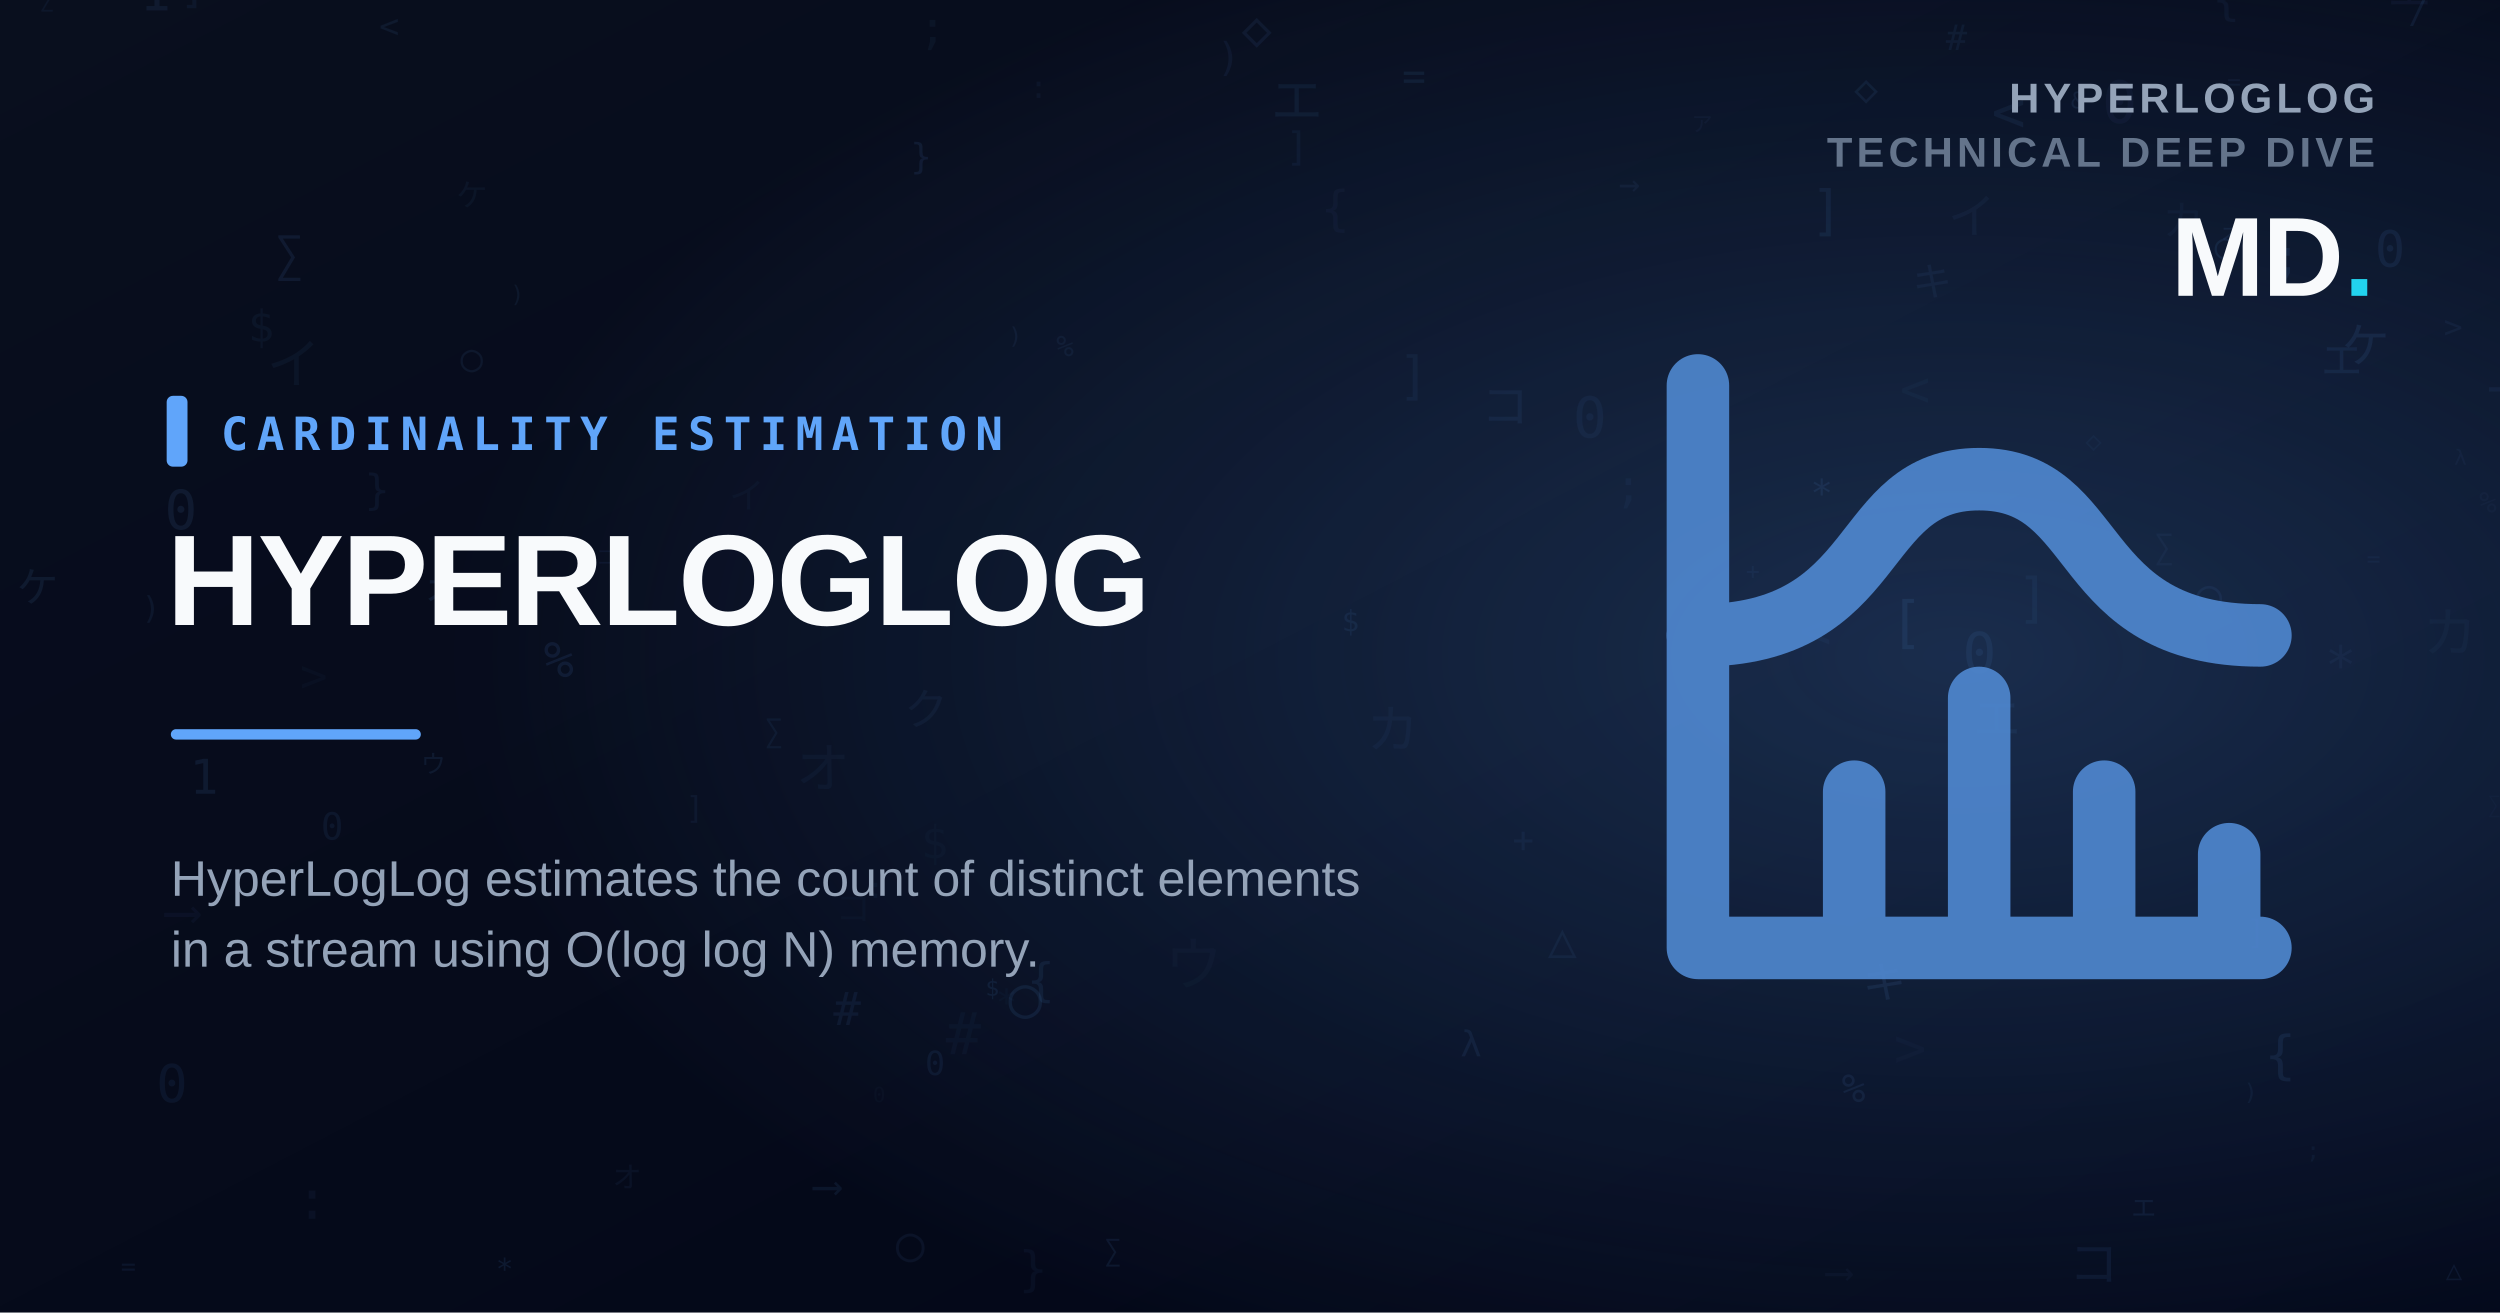
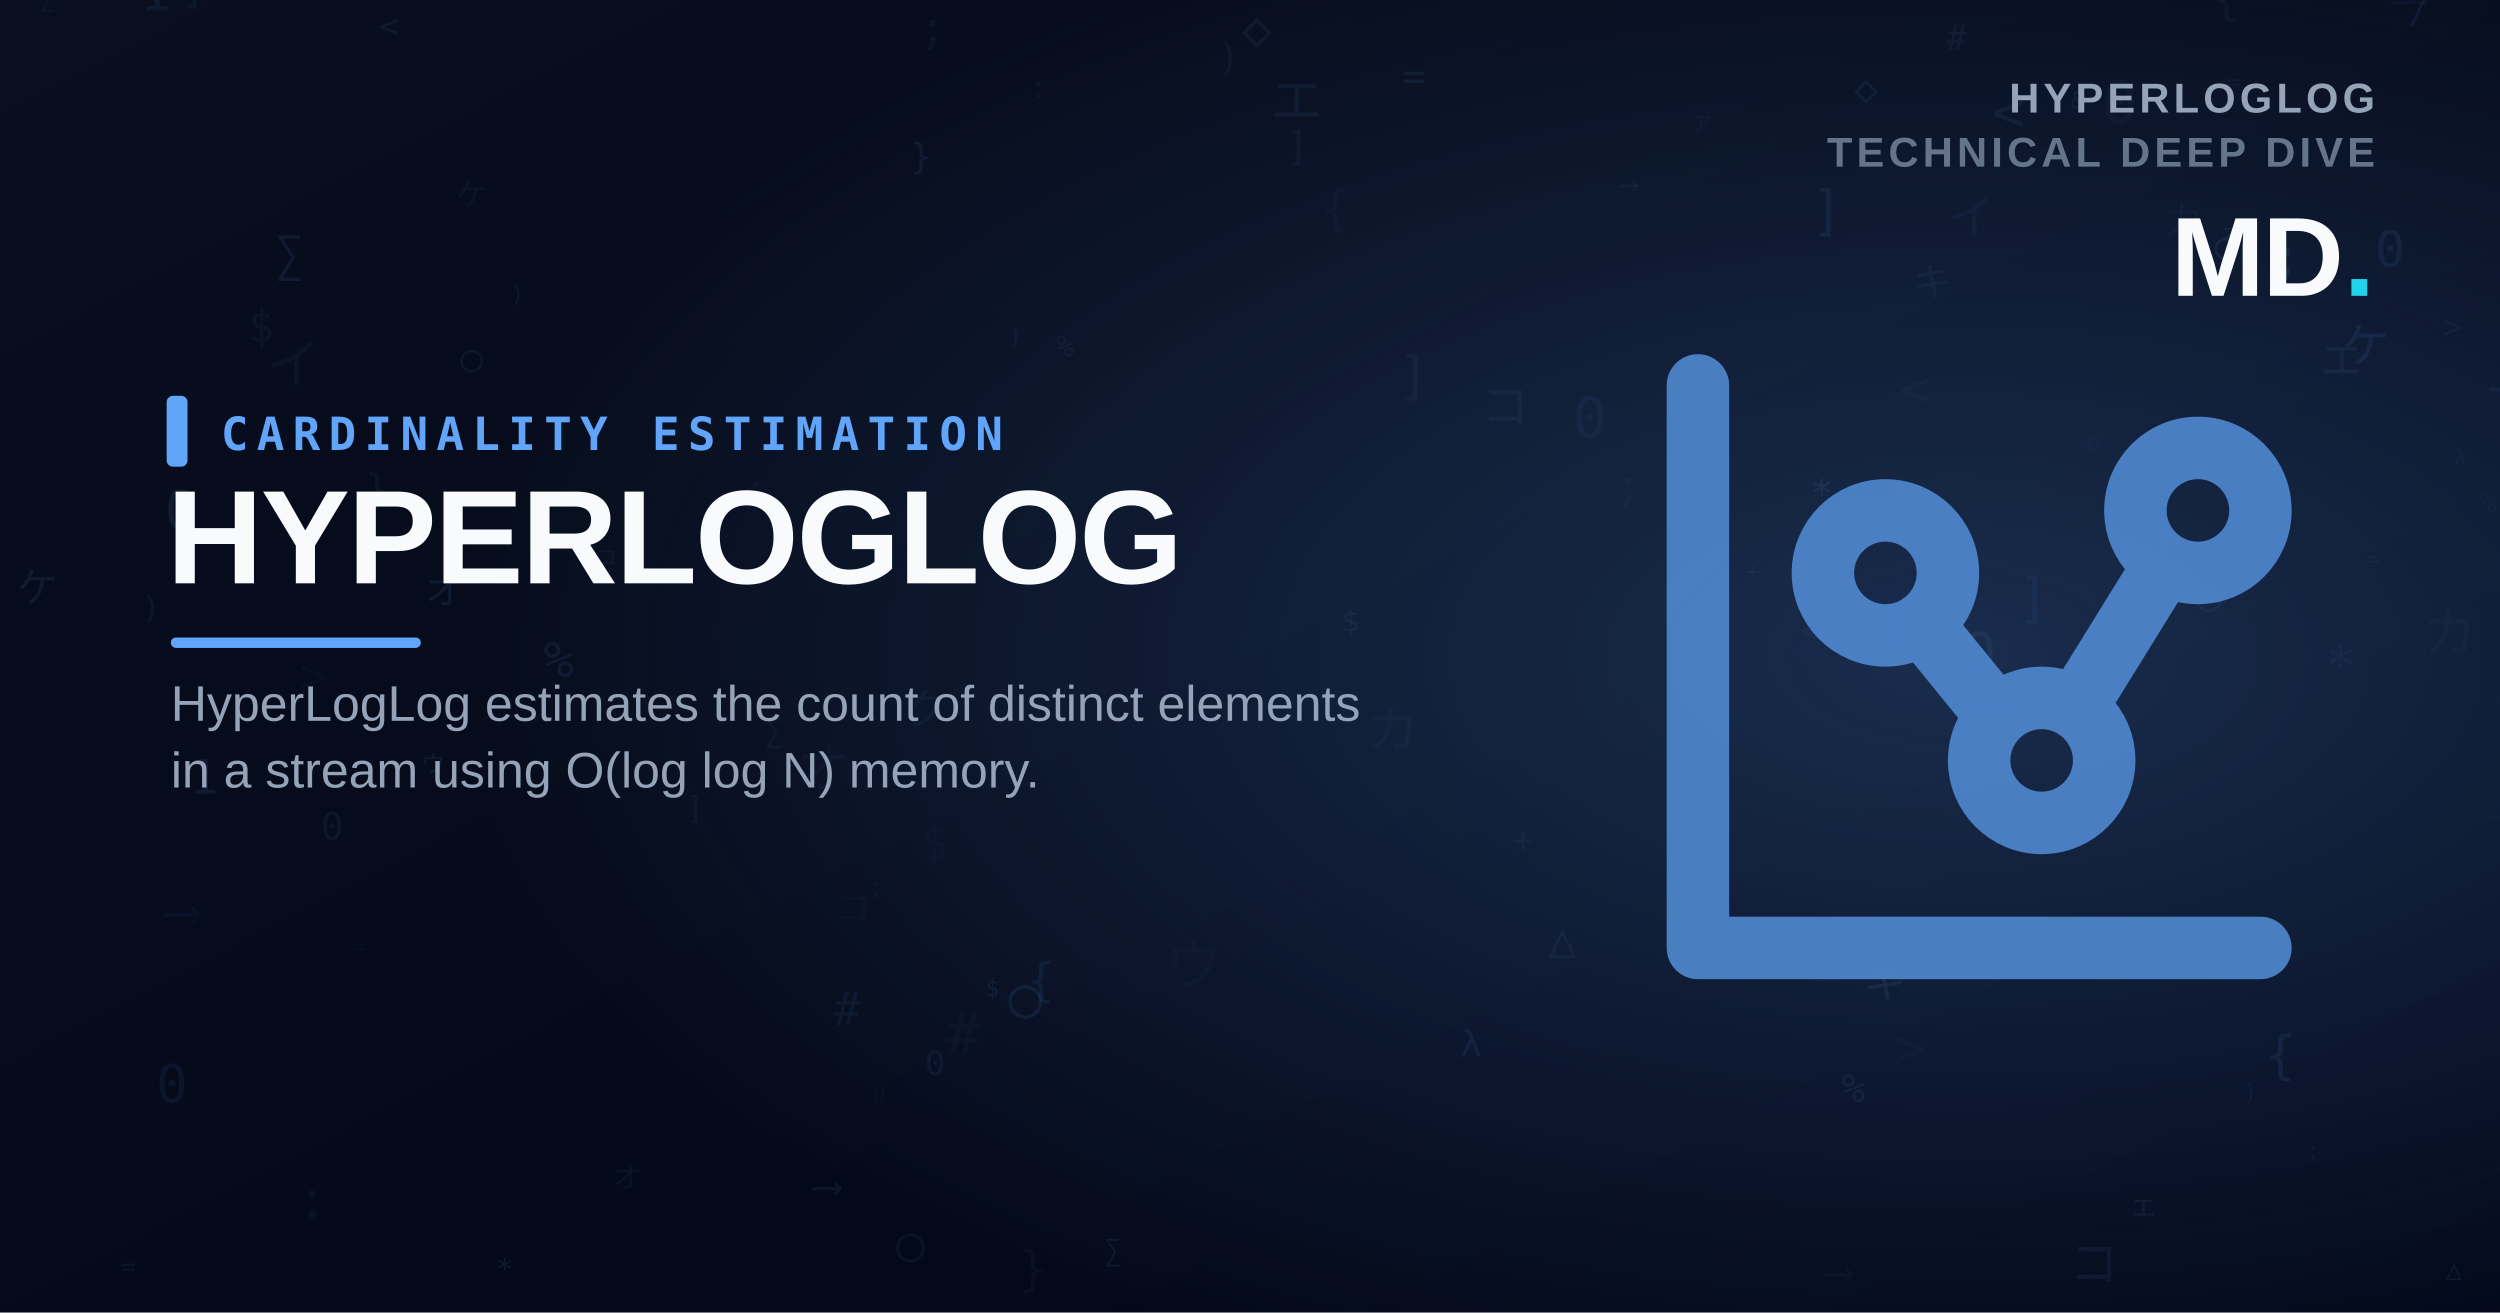
<svg xmlns="http://www.w3.org/2000/svg" viewBox="0 0 1200 630" width="1200" height="630" role="img" aria-label="HYPERLOGLOG">
  <defs>
    <linearGradient id="bg" x1="0" y1="0" x2="1" y2="1">
      <stop offset="0" stop-color="#0b1120" />
      <stop offset="1" stop-color="#020617" />
    </linearGradient>
    <radialGradient id="glow" cx="0.78" cy="0.5" r="0.6">
      <stop offset="0" stop-color="#60a5fa" stop-opacity="0.28" />
      <stop offset="1" stop-color="#60a5fa" stop-opacity="0" />
    </radialGradient>
  </defs>
  <rect width="1200" height="630" fill="url(#bg)" />
  <g>
    <text x="132" y="130" font-size="23" fill="#60a5fa" opacity="0.110" font-family="ui-monospace, monospace">∑</text>
    <text x="68" y="297" font-size="15" fill="#60a5fa" opacity="0.085" font-family="ui-monospace, monospace">)</text>
    <text x="1107" y="556" font-size="11" fill="#60a5fa" opacity="0.070" font-family="ui-monospace, monospace">;</text>
    <text x="350" y="244" font-size="17" fill="#60a5fa" opacity="0.045" font-family="ui-monospace, monospace">イ</text>
    <text x="584" y="34" font-size="19" fill="#60a5fa" opacity="0.076" font-family="ui-monospace, monospace">)</text>
    <text x="86" y="1" font-size="22" fill="#60a5fa" opacity="0.069" font-family="ui-monospace, monospace">]</text>
    <text x="221" y="178" font-size="18" fill="#60a5fa" opacity="0.093" font-family="ui-monospace, monospace">○</text>
    <text x="530" y="605" font-size="14" fill="#60a5fa" opacity="0.113" font-family="ui-monospace, monospace">∑</text>
    <text x="942" y="323" font-size="27" fill="#60a5fa" opacity="0.097" font-family="ui-monospace, monospace">0</text>
    <text x="838" y="278" font-size="11" fill="#60a5fa" opacity="0.067" font-family="ui-monospace, monospace">+</text>
    <text x="1023" y="584" font-size="12" fill="#60a5fa" opacity="0.104" font-family="ui-monospace, monospace">エ</text>
    <text x="1001" y="216" font-size="13" fill="#60a5fa" opacity="0.051" font-family="ui-monospace, monospace">◇</text>
    <text x="711" y="203" font-size="23" fill="#60a5fa" opacity="0.082" font-family="ui-monospace, monospace">コ</text>
    <text x="1136" y="272" font-size="11" fill="#60a5fa" opacity="0.051" font-family="ui-monospace, monospace">=</text>
    <text x="154" y="403" font-size="18" fill="#60a5fa" opacity="0.091" font-family="ui-monospace, monospace">0</text>
    <text x="934" y="24" font-size="17" fill="#60a5fa" opacity="0.082" font-family="ui-monospace, monospace">#</text>
    <text x="610" y="57" font-size="25" fill="#60a5fa" opacity="0.083" font-family="ui-monospace, monospace">エ</text>
    <text x="75" y="529" font-size="25" fill="#60a5fa" opacity="0.086" font-family="ui-monospace, monospace">0</text>
    <text x="869" y="110" font-size="26" fill="#60a5fa" opacity="0.096" font-family="ui-monospace, monospace">]</text>
    <text x="79" y="254" font-size="26" fill="#60a5fa" opacity="0.112" font-family="ui-monospace, monospace">0</text>
    <text x="1090" y="132" font-size="25" fill="#60a5fa" opacity="0.118" font-family="ui-monospace, monospace">;</text>
    <text x="877" y="617" font-size="19" fill="#60a5fa" opacity="0.049" font-family="ui-monospace, monospace">⟶</text>
    <text x="755" y="210" font-size="27" fill="#60a5fa" opacity="0.067" font-family="ui-monospace, monospace">0</text>
    <text x="1038" y="113" font-size="20" fill="#60a5fa" opacity="0.046" font-family="ui-monospace, monospace">カ</text>
    <text x="367" y="356" font-size="15" fill="#60a5fa" opacity="0.077" font-family="ui-monospace, monospace">∑</text>
    <text x="617" y="77" font-size="19" fill="#60a5fa" opacity="0.069" font-family="ui-monospace, monospace">]</text>
    <text x="596" y="22" font-size="24" fill="#60a5fa" opacity="0.092" font-family="ui-monospace, monospace">◇</text>
    <text x="494" y="47" font-size="15" fill="#60a5fa" opacity="0.059" font-family="ui-monospace, monospace">:</text>
    <text x="80" y="446" font-size="25" fill="#60a5fa" opacity="0.053" font-family="ui-monospace, monospace">⟶</text>
    <text x="1054" y="293" font-size="21" fill="#60a5fa" opacity="0.083" font-family="ui-monospace, monospace">○</text>
    <text x="671" y="189" font-size="25" fill="#60a5fa" opacity="0.067" font-family="ui-monospace, monospace">]</text>
    <text x="434" y="348" font-size="21" fill="#60a5fa" opacity="0.067" font-family="ui-monospace, monospace">ク</text>
    <text x="1156" y="11" font-size="16" fill="#60a5fa" opacity="0.107" font-family="ui-monospace, monospace">/</text>
    <text x="442" y="412" font-size="22" fill="#60a5fa" opacity="0.034" font-family="ui-monospace, monospace">$</text>
    <text x="444" y="516" font-size="16" fill="#60a5fa" opacity="0.095" font-family="ui-monospace, monospace">0</text>
    <text x="1196" y="194" font-size="26" fill="#60a5fa" opacity="0.081" font-family="ui-monospace, monospace">⟶</text>
    <text x="993" y="615" font-size="24" fill="#60a5fa" opacity="0.091" font-family="ui-monospace, monospace">コ</text>
    <text x="489" y="617" font-size="23" fill="#60a5fa" opacity="0.051" font-family="ui-monospace, monospace">}</text>
    <text x="1116" y="328" font-size="25" fill="#60a5fa" opacity="0.061" font-family="ui-monospace, monospace">*</text>
    <text x="245" y="145" font-size="11" fill="#60a5fa" opacity="0.085" font-family="ui-monospace, monospace">)</text>
    <text x="144" y="332" font-size="22" fill="#60a5fa" opacity="0.034" font-family="ui-monospace, monospace">&gt;</text>
    <text x="1174" y="614" font-size="13" fill="#60a5fa" opacity="0.102" font-family="ui-monospace, monospace">△</text>
    <text x="935" y="112" font-size="23" fill="#60a5fa" opacity="0.059" font-family="ui-monospace, monospace">イ</text>
    <text x="1163" y="313" font-size="26" fill="#60a5fa" opacity="0.044" font-family="ui-monospace, monospace">カ</text>
    <text x="726" y="409" font-size="17" fill="#60a5fa" opacity="0.068" font-family="ui-monospace, monospace">+</text>
    <text x="294" y="570" font-size="14" fill="#60a5fa" opacity="0.069" font-family="ui-monospace, monospace">オ</text>
    <text x="430" y="605" font-size="23" fill="#60a5fa" opacity="0.079" font-family="ui-monospace, monospace">○</text>
    <text x="644" y="303" font-size="14" fill="#60a5fa" opacity="0.097" font-family="ui-monospace, monospace">$</text>
    <text x="391" y="576" font-size="20" fill="#60a5fa" opacity="0.104" font-family="ui-monospace, monospace">⟶</text>
    <text x="812" y="63" font-size="10" fill="#60a5fa" opacity="0.053" font-family="ui-monospace, monospace">ア</text>
    <text x="484" y="165" font-size="11" fill="#60a5fa" opacity="0.080" font-family="ui-monospace, monospace">)</text>
    <text x="484" y="488" font-size="27" fill="#60a5fa" opacity="0.116" font-family="ui-monospace, monospace">○</text>
    <text x="128" y="184" font-size="26" fill="#60a5fa" opacity="0.063" font-family="ui-monospace, monospace">イ</text>
    <text x="58" y="612" font-size="12" fill="#60a5fa" opacity="0.091" font-family="ui-monospace, monospace">=</text>
    <text x="493" y="478" font-size="22" fill="#60a5fa" opacity="0.105" font-family="ui-monospace, monospace">{</text>
    <text x="1069" y="43" font-size="11" fill="#60a5fa" opacity="0.073" font-family="ui-monospace, monospace">=</text>
    <text x="169" y="458" font-size="11" fill="#60a5fa" opacity="0.031" font-family="ui-monospace, monospace">=</text>
    <text x="419" y="529" font-size="10" fill="#60a5fa" opacity="0.031" font-family="ui-monospace, monospace">0</text>
    <text x="1178" y="223" font-size="10" fill="#60a5fa" opacity="0.058" font-family="ui-monospace, monospace">λ</text>
    <text x="912" y="195" font-size="24" fill="#60a5fa" opacity="0.044" font-family="ui-monospace, monospace">&lt;</text>
    <text x="994" y="52" font-size="11" fill="#60a5fa" opacity="0.102" font-family="ui-monospace, monospace">&amp;</text>
    <text x="182" y="18" font-size="16" fill="#60a5fa" opacity="0.091" font-family="ui-monospace, monospace">&lt;</text>
    <text x="634" y="108" font-size="23" fill="#60a5fa" opacity="0.044" font-family="ui-monospace, monospace">{</text>
    <text x="909" y="512" font-size="26" fill="#60a5fa" opacity="0.031" font-family="ui-monospace, monospace">&gt;</text>
    <text x="400" y="492" font-size="22" fill="#60a5fa" opacity="0.093" font-family="ui-monospace, monospace">#</text>
    <text x="401" y="442" font-size="17" fill="#60a5fa" opacity="0.034" font-family="ui-monospace, monospace">コ</text>
    <text x="441" y="21" font-size="22" fill="#60a5fa" opacity="0.060" font-family="ui-monospace, monospace">;</text>
    <text x="204" y="290" font-size="19" fill="#60a5fa" opacity="0.118" font-family="ui-monospace, monospace">オ</text>
    <text x="329" y="393" font-size="15" fill="#60a5fa" opacity="0.073" font-family="ui-monospace, monospace">]</text>
    <text x="219" y="99" font-size="15" fill="#60a5fa" opacity="0.062" font-family="ui-monospace, monospace">ケ</text>
    <text x="968" y="296" font-size="26" fill="#60a5fa" opacity="0.070" font-family="ui-monospace, monospace">]</text>
    <text x="8" y="289" font-size="20" fill="#60a5fa" opacity="0.107" font-family="ui-monospace, monospace">ケ</text>
    <text x="119" y="164" font-size="21" fill="#60a5fa" opacity="0.066" font-family="ui-monospace, monospace">$</text>
    <text x="701" y="507" font-size="17" fill="#60a5fa" opacity="0.101" font-family="ui-monospace, monospace">λ</text>
    <text x="286" y="271" font-size="10" fill="#60a5fa" opacity="0.078" font-family="ui-monospace, monospace">コ</text>
    <text x="743" y="459" font-size="23" fill="#60a5fa" opacity="0.082" font-family="ui-monospace, monospace">△</text>
    <text x="454" y="506" font-size="28" fill="#60a5fa" opacity="0.046" font-family="ui-monospace, monospace">#</text>
    <text x="1146" y="3" font-size="21" fill="#60a5fa" opacity="0.066" font-family="ui-monospace, monospace">エ</text>
    <text x="1087" y="515" font-size="25" fill="#60a5fa" opacity="0.113" font-family="ui-monospace, monospace">{</text>
    <text x="507" y="171" font-size="14" fill="#60a5fa" opacity="0.076" font-family="ui-monospace, monospace">%</text>
    <text x="1034" y="268" font-size="16" fill="#60a5fa" opacity="0.061" font-family="ui-monospace, monospace">∑</text>
    <text x="907" y="308" font-size="27" fill="#60a5fa" opacity="0.110" font-family="ui-monospace, monospace">[</text>
    <text x="416" y="431" font-size="14" fill="#60a5fa" opacity="0.044" font-family="ui-monospace, monospace">:</text>
    <text x="261" y="325" font-size="24" fill="#60a5fa" opacity="0.118" font-family="ui-monospace, monospace">%</text>
    <text x="1124" y="174" font-size="23" fill="#60a5fa" opacity="0.116" font-family="ui-monospace, monospace">ケ</text>
    <text x="19" y="3" font-size="12" fill="#60a5fa" opacity="0.067" font-family="ui-monospace, monospace">∑</text>
    <text x="775" y="241" font-size="22" fill="#60a5fa" opacity="0.054" font-family="ui-monospace, monospace">;</text>
    <text x="382" y="378" font-size="26" fill="#60a5fa" opacity="0.050" font-family="ui-monospace, monospace">オ</text>
    <text x="894" y="479" font-size="21" fill="#60a5fa" opacity="0.115" font-family="ui-monospace, monospace">キ</text>
    <text x="890" y="49" font-size="19" fill="#60a5fa" opacity="0.099" font-family="ui-monospace, monospace">◇</text>
    <text x="1077" y="528" font-size="11" fill="#60a5fa" opacity="0.078" font-family="ui-monospace, monospace">)</text>
    <text x="864" y="311" font-size="25" fill="#60a5fa" opacity="0.053" font-family="ui-monospace, monospace">&lt;</text>
    <text x="478" y="487" font-size="17" fill="#60a5fa" opacity="0.033" font-family="ui-monospace, monospace">*</text>
    <text x="1140" y="128" font-size="24" fill="#60a5fa" opacity="0.106" font-family="ui-monospace, monospace">0</text>
    <text x="1190" y="246" font-size="14" fill="#60a5fa" opacity="0.041" font-family="ui-monospace, monospace">%</text>
    <text x="142" y="585" font-size="26" fill="#60a5fa" opacity="0.059" font-family="ui-monospace, monospace">:</text>
    <text x="175" y="242" font-size="20" fill="#60a5fa" opacity="0.075" font-family="ui-monospace, monospace">}</text>
    <text x="1078" y="453" font-size="16" fill="#60a5fa" opacity="0.086" font-family="ui-monospace, monospace">]</text>
    <text x="238" y="614" font-size="14" fill="#60a5fa" opacity="0.119" font-family="ui-monospace, monospace">*</text>
    <text x="947" y="353" font-size="23" fill="#60a5fa" opacity="0.076" font-family="ui-monospace, monospace">エ</text>
    <text x="673" y="43" font-size="19" fill="#60a5fa" opacity="0.102" font-family="ui-monospace, monospace">=</text>
    <text x="918" y="142" font-size="19" fill="#60a5fa" opacity="0.074" font-family="ui-monospace, monospace">キ</text>
    <text x="884" y="529" font-size="19" fill="#60a5fa" opacity="0.102" font-family="ui-monospace, monospace">%</text>
    <text x="559" y="473" font-size="28" fill="#60a5fa" opacity="0.031" font-family="ui-monospace, monospace">ウ</text>
    <text x="91" y="381" font-size="23" fill="#60a5fa" opacity="0.114" font-family="ui-monospace, monospace">1</text>
    <text x="1114" y="180" font-size="20" fill="#60a5fa" opacity="0.100" font-family="ui-monospace, monospace">エ</text>
    <text x="956" y="63" font-size="27" fill="#60a5fa" opacity="0.085" font-family="ui-monospace, monospace">&lt;</text>
    <text x="869" y="243" font-size="18" fill="#60a5fa" opacity="0.111" font-family="ui-monospace, monospace">*</text>
    <text x="1066" y="116" font-size="11" fill="#60a5fa" opacity="0.113" font-family="ui-monospace, monospace">オ</text>
    <text x="1009" y="59" font-size="28" fill="#60a5fa" opacity="0.052" font-family="ui-monospace, monospace">0</text>
    <text x="656" y="359" font-size="25" fill="#60a5fa" opacity="0.051" font-family="ui-monospace, monospace">カ</text>
    <text x="1063" y="124" font-size="17" fill="#60a5fa" opacity="0.115" font-family="ui-monospace, monospace">○</text>
    <text x="1173" y="162" font-size="15" fill="#60a5fa" opacity="0.073" font-family="ui-monospace, monospace">&gt;</text>
    <text x="1194" y="390" font-size="11" fill="#60a5fa" opacity="0.034" font-family="ui-monospace, monospace">∑</text>
    <text x="473" y="478" font-size="11" fill="#60a5fa" opacity="0.113" font-family="ui-monospace, monospace">$</text>
    <text x="777" y="94" font-size="17" fill="#60a5fa" opacity="0.073" font-family="ui-monospace, monospace">→</text>
    <text x="1062" y="7" font-size="22" fill="#60a5fa" opacity="0.066" font-family="ui-monospace, monospace">{</text>
    <text x="67" y="5" font-size="25" fill="#60a5fa" opacity="0.095" font-family="ui-monospace, monospace">1</text>
    <text x="202" y="371" font-size="12" fill="#60a5fa" opacity="0.112" font-family="ui-monospace, monospace">ウ</text>
    <text x="437" y="81" font-size="17" fill="#60a5fa" opacity="0.113" font-family="ui-monospace, monospace">}</text>
  </g>
  <rect width="1200" height="630" fill="url(#glow)" />
  <g>
    <g transform="translate(770.0 140.0) scale(15.000)" opacity="0.9">
      <g fill="none" stroke="#60a5fa" stroke-linecap="round" stroke-linejoin="round" stroke-width="2">
-         <path d="M3 3v18h18m-1-3v3m-4-5v5m-4-8v8m-4-5v5" />
-         <path d="M3 11c6 0 5-5 9-5s3 5 9 5" />
+         <path d="M3 3v18h18" />
+         <path d="M7 9a2 2 0 1 0 4 0a2 2 0 1 0-4 0m10-2a2 2 0 1 0 4 0a2 2 0 1 0-4 0m-5 8a2 2 0 1 0 4 0a2 2 0 1 0-4 0m-1.84-4.38l2.34 2.88m2.588-.172l2.837-4.586" />
      </g>
    </g>
  </g>
  <rect width="1200" height="630" fill="#020617" opacity="0.18" />
  <g font-family="Arial, Helvetica, sans-serif">
    <text x="1140" y="54" text-anchor="end" font-size="20" font-weight="700" letter-spacing="2" fill="#94a3b8">HYPERLOGLOG</text>
    <text x="1140" y="80" text-anchor="end" font-size="20" font-weight="700" letter-spacing="2" fill="#64748b">TECHNICAL DEEP DIVE</text>
    <text x="1140" y="142" text-anchor="end" font-size="54" font-weight="900" letter-spacing="-1" fill="#f8fafc">MD<tspan fill="#22d3ee">.</tspan>
    </text>
  </g>
  <g font-family="ui-monospace, SFMono-Regular, Menlo, monospace">
    <rect x="80" y="190" width="10" height="34" rx="3" fill="#60a5fa" />
    <text x="106" y="216" font-size="22" font-weight="700" letter-spacing="4" fill="#60a5fa">CARDINALITY ESTIMATION</text>
  </g>
-   <text x="80" y="300" font-family="Arial, Helvetica, sans-serif" font-size="62" font-weight="900" letter-spacing="-1" fill="#f8fafc">HYPERLOGLOG</text>
-   <rect x="82" y="350" width="120" height="5" rx="2.5" fill="#60a5fa" />
-   <text x="82" y="430" font-size="24" fill="#94a3b8" font-family="Arial, Helvetica, sans-serif">HyperLogLog estimates the count of distinct elements</text>
-   <text x="82" y="464" font-size="24" fill="#94a3b8" font-family="Arial, Helvetica, sans-serif">in a stream using O(log log N) memory.</text>
+   <text x="80" y="280" font-family="Arial, Helvetica, sans-serif" font-size="64" font-weight="900" letter-spacing="-1" fill="#f8fafc">HYPERLOGLOG</text>
+   <rect x="82" y="306" width="120" height="5" rx="2.5" fill="#60a5fa" />
+   <text x="82" y="346" font-size="24" fill="#94a3b8" font-family="Arial, Helvetica, sans-serif">HyperLogLog estimates the count of distinct elements</text>
+   <text x="82" y="378" font-size="24" fill="#94a3b8" font-family="Arial, Helvetica, sans-serif">in a stream using O(log log N) memory.</text>
</svg>
